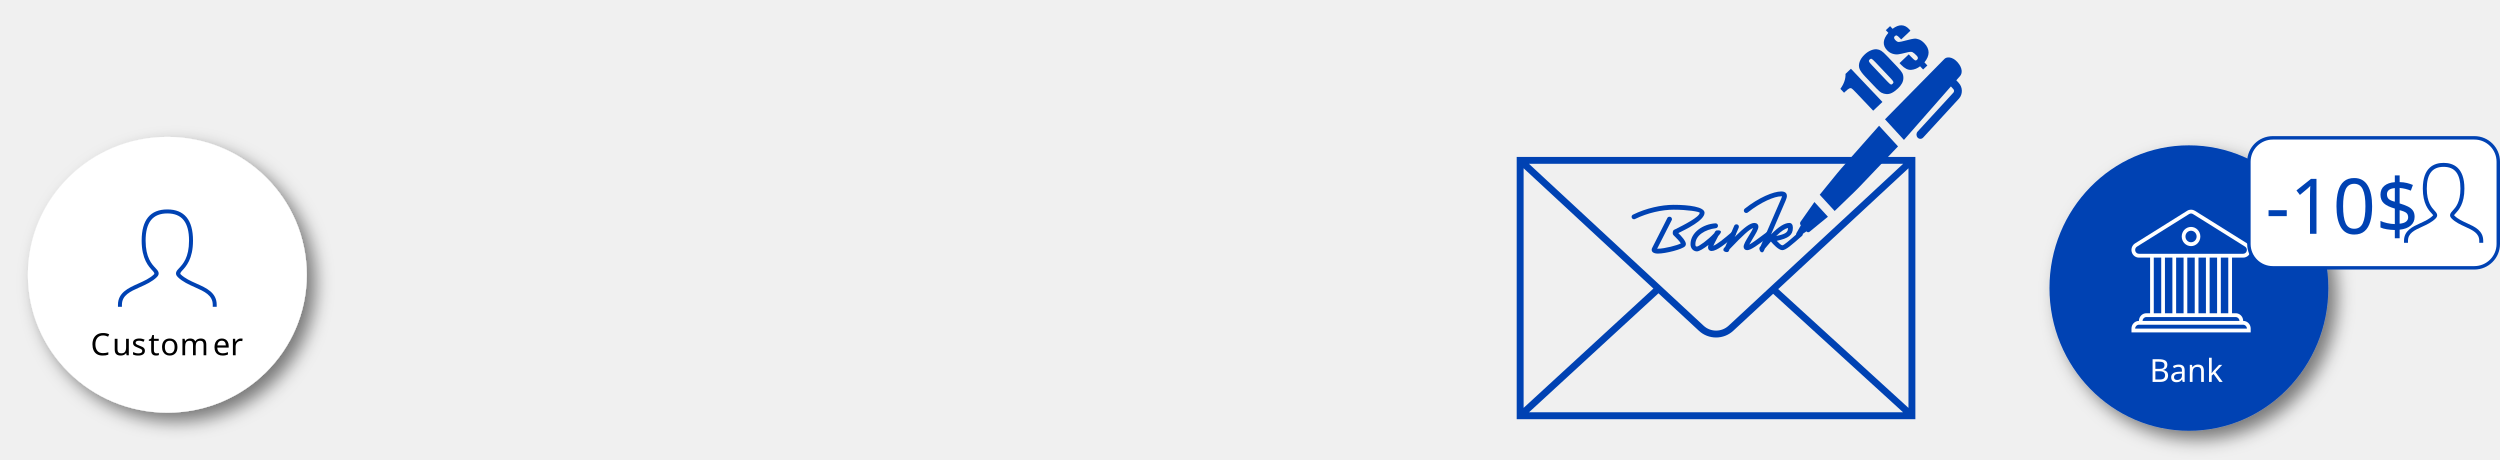
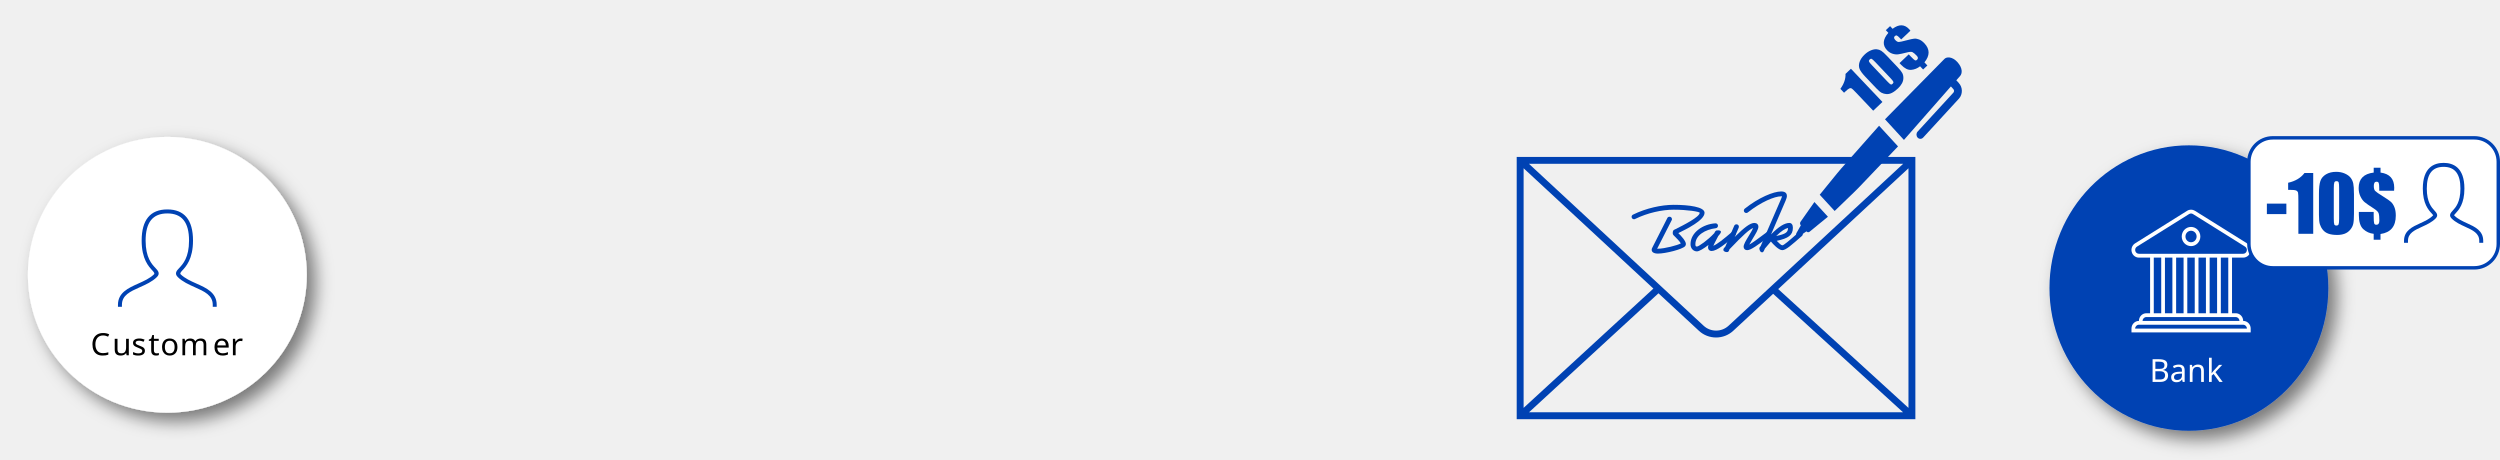
<svg xmlns="http://www.w3.org/2000/svg" id="Layer_2" data-name="Layer 2" viewBox="0 0 1450.73 266.77">
  <defs>
    <style>
      .cls-blindsig-1 {
        letter-spacing: 0em;
      }

      .cls-blindsig-2 {
        letter-spacing: -.02em;
      }

      .cls-blindsig-3 {
        fill: #0042b3;
      }

      .cls-blindsig-4, .cls-blindsig-5 {
        fill: #fff;
      }

      .cls-blindsig-6, .cls-blindsig-7 {
        fill: #0042b3;
      }

      .cls-blindsig-8 {
        filter: url(#dropshadow);
      }

      .cls-blindsig-9 {
        font-size: 17.82px;
      }

      .cls-blindsig-9, .cls-blindsig-5 {
        font-family: Montserrat-Regular, Montserrat;
      }

      .cls-blindsig-10 {
        filter: url(#dropshadow-2);
      }

      .cls-blindsig-11 {
        letter-spacing: -.02em;
      }

      .cls-blindsig-12 {
        fill: none;
        stroke: #0042b3;
        stroke-miterlimit: 10;
        stroke-width: 4px;
      }

      .cls-blindsig-7 {
        font-family: Impact, Impact;
        font-size: 44.61px;
      }

      .cls-blindsig-5 {
        font-size: 18.45px;
      }
    </style>
    <filter id="dropshadow">
      <feGaussianBlur in="SourceAlpha" stdDeviation="5" />
      <feOffset dx="5" dy="5" />
      <feComponentTransfer>
        <feFuncA slope="0.5" type="linear" />
      </feComponentTransfer>
      <feMerge>
        <feMergeNode />
        <feMergeNode in="SourceGraphic" />
      </feMerge>
    </filter>
    <filter id="dropshadow-2" data-name="dropshadow">
      <feGaussianBlur in="SourceAlpha" stdDeviation="5" />
      <feOffset dx="5" dy="5" />
      <feComponentTransfer>
        <feFuncA slope="0.5" type="linear" />
      </feComponentTransfer>
      <feMerge>
        <feMergeNode />
        <feMergeNode in="SourceGraphic" />
      </feMerge>
    </filter>
  </defs>
  <g id="tmp" data-id="tmp">
    <g id="pen" class="fragment fade-in-then-out" data-fragment-index="1">
      <g>
        <path class="cls-blindsig-6" d="M1136.7,48.19l-1.47-1.6,2.28-2.59c1.2-1.47,1.49-4.44-1.63-7.96-3.15-3.43-6.39-3.1-7.58-1.81l-34.45,35,10.99,11.97,27.25-31.04,1.39,1.52c.54.53.59,1.42.11,2.02l-20.78,22.62c-.9.95-.93,2.51-.06,3.49.87.98,2.3,1.01,3.21.06.02-.02.04-.04.06-.06l20.78-22.62c2.25-2.52,2.19-6.54-.12-9h0Z" />
        <path class="cls-blindsig-6" d="M1068.28,97.97c-.86.96-1.69,1.95-2.49,2.97l-9.82,12.07,8.66,9.42,11.09-10.7c.94-.87,1.85-1.77,2.73-2.71l22.96-24.07-11-11.98-22.12,24.99h0Z" />
        <path class="cls-blindsig-6" d="M1044.73,128.86c-.32.62-.2,1.4.29,1.88l-2.59,4.58c-.35.62-.17,1.43.4,1.81.19.12.4.19.62.19.23,0,.45-.07.64-.21l4.17-2.85c.43.52,1.13.65,1.7.31l10.77-8.81-7.84-8.53-8.16,11.62h0Z" />
      </g>
      <g>
        <path class="cls-blindsig-6" d="M1074.08,39.89l18.28,19.27-5.36,5.08-9.8-10.33c-1.41-1.49-2.3-2.35-2.67-2.58-.36-.23-.8-.25-1.3-.06-.5.19-1.38.87-2.61,2.04l-.53.5-2.13-2.25c2.12-2.96,3.11-5.85,2.97-8.68l3.16-2.99Z" />
        <path class="cls-blindsig-6" d="M1094.98,32.46l6.1,6.43c1.38,1.46,2.31,2.61,2.76,3.44.46.83.68,1.81.67,2.91,0,1.11-.28,2.16-.83,3.16-.55,1-1.3,1.96-2.28,2.88-1.28,1.22-2.47,2.09-3.57,2.63-1.1.54-2.17.77-3.21.68-1.04-.09-1.96-.34-2.76-.76s-1.85-1.31-3.13-2.67l-6.38-6.72c-1.68-1.77-2.77-3.26-3.26-4.46s-.49-2.55.02-4.04c.51-1.49,1.48-2.92,2.92-4.29,1.18-1.11,2.4-1.93,3.68-2.44,1.28-.51,2.4-.72,3.36-.62.96.1,1.84.4,2.64.91.8.51,1.89,1.5,3.27,2.96ZM1088.09,35.92c-.97-1.02-1.63-1.61-1.99-1.76-.36-.15-.74-.04-1.14.35-.4.38-.53.76-.4,1.16.13.4.67,1.09,1.61,2.08l8.92,9.4c1.06,1.12,1.76,1.74,2.1,1.85.34.12.71-.01,1.1-.39s.53-.76.4-1.15c-.13-.39-.65-1.05-1.54-2l-9.05-9.55Z" />
        <path class="cls-blindsig-6" d="M1108.6,17.82l-5.36,5.08-.76-.8c-.8-.85-1.39-1.35-1.77-1.49-.37-.14-.76-.02-1.17.36-.33.31-.46.66-.41,1.04.05.38.29.8.72,1.25.71.75,1.38,1.12,2.01,1.1.61,0,2.13-.33,4.56-.98,2.06-.55,3.52-.87,4.39-.95.87-.08,1.81.08,2.83.48,1.02.4,2.04,1.13,3.06,2.2,1.63,1.71,2.44,3.5,2.45,5.34,0,1.85-.8,3.76-2.42,5.73l1.71,1.81-2.47,2.34-1.77-1.87c-1.55,1.23-3.27,1.92-5.16,2.08-1.89.15-3.84-.84-5.88-2.98l-.89-.94,5.36-5.08,1.12,1.18c1.23,1.29,2.04,2.04,2.45,2.25.41.21.82.11,1.25-.29.36-.34.53-.71.5-1.09-.03-.39-.25-.79-.65-1.22-1.02-1.08-1.84-1.77-2.45-2.08-.61-.31-1.66-.27-3.16.12-2.51.63-4.26,1.01-5.26,1.13s-2.08,0-3.26-.38c-1.17-.38-2.23-1.06-3.17-2.06-1.36-1.44-1.98-2.99-1.85-4.67.13-1.68,1.01-3.47,2.64-5.38l-1.46-1.54,2.47-2.34,1.46,1.54c1.83-1.38,3.54-2.05,5.13-2.03,1.59.03,3.05.75,4.4,2.17.19.2.46.52.81.95Z" />
      </g>
    </g>
    <g id="signed-letter" data-id="signed-letter">
      <g transform="translate(635 0)">
        <path id="blinded" class="cls-blindsig-6" d="M476.47,243.24h-231.34V91.06h231.34v152.17ZM252.27,239.24h217.05l-75.38-68.75-23.17,21.48c-5.58,5.17-14.31,5.17-19.88,0l-23.5-21.78-75.12,69.05ZM396.88,167.75l75.59,68.95V97.64l-75.59,70.11ZM249.14,97.64v139.04l75.31-69.22-75.31-69.82ZM252.24,95.06l101.37,93.97c4.05,3.76,10.4,3.75,14.45,0l101.32-93.97h-217.14Z" />
        <g id="sig-on-blinded" class="fragment fade" data-fragment-index="1">
          <path class="cls-blindsig-6" d="M323.47,145.08c-.04-.66.18-1.06.48-1.63l8.58-16.9c.22-.48.7-.79,1.28-.79.79,0,1.41.62,1.41,1.41,0,.22-.04.48-.18.66l-8.41,16.5h.44c3.83,0,11.44-2.02,13.29-3.08-.48-1.01-2.6-3.21-4-4.53-.57-.53-.75-1.06-.66-1.8v-.18c.09-.75.35-1.19.88-1.45l.75-.35c4.45-2.24,13.99-7,13.99-9.46,0-.62-6.87-1.8-15.09-1.8-6.82,0-15.18,1.85-22.36,5.37-.22.13-.44.18-.66.18-.79,0-1.41-.62-1.41-1.41,0-.57.35-1.06.84-1.28,7.48-3.7,16.41-5.68,23.59-5.68,9.02,0,17.91,1.23,17.91,4.62,0,4.36-10.52,9.46-15.23,11.79,1.85,1.8,4.4,4.62,4.4,6.34,0,.48-.18.97-.48,1.28-1.58,1.8-11.35,4.27-15.75,4.27-2.38,0-3.56-.88-3.61-2.07Z" />
          <path class="cls-blindsig-6" d="M345.99,141.7c0-6.91,7.39-11.66,14.35-12.1h.18c.79-.04,1.41.62,1.41,1.41,0,.7-.53,1.32-1.23,1.41-6.16.75-11.88,4.09-11.88,9.29,0,1.1.22,1.36.92,1.36,1.01,0,6.34-3.78,10.03-7.75l.18-.35c.31-.66.7-1.23,1.36-1.28,2.82-.18,2.86.88,1.36,2.6l-.57.66c-.35.66-.7,1.36-1.06,2.02-.79,1.54-1.45,2.77-1.8,3.65,2.2-.88,6.03-3.92,10.65-7.88.26-.22.57-.35.92-.35.79,0,1.41.62,1.41,1.41,0,.44-.18.79-.48,1.06-5.46,4.71-10.47,8.76-13.51,8.8-1.28,0-2.07-.88-2.07-2.07,0-.44.09-.92.26-1.45-2.77,2.16-5.46,3.74-6.69,3.74-1.94,0-3.74-1.58-3.74-4.18Z" />
          <path class="cls-blindsig-6" d="M365.09,145.22c-.22-.75.48-1.45.75-1.72l.35-.4c1.5-3.65,2.33-5.59,4.05-9.51l1.1-2.55c.22-.53.75-.88,1.32-.88.79,0,1.41.62,1.41,1.41,0,.22-.04.4-.13.57l-1.1,2.6c-.48,1.01-.84,1.94-1.23,2.77,5.68-5.63,9.02-8.14,11.44-8.14,1.41,0,2.33.88,2.33,2.2,0,1.58-1.58,4.09-3.34,7-.84,1.36-1.5,2.51-1.94,3.34,1.72-.88,4.8-3.17,10.21-7.22.22-.18.53-.26.84-.26.79,0,1.41.62,1.41,1.41,0,.44-.22.88-.57,1.14-7.17,5.37-10.91,8.19-13.16,8.19-1.19,0-2.02-.84-2.02-1.98,0-1.41,1.36-3.65,2.86-6.12,1.32-2.16,2.29-3.78,2.68-4.75-2.07.66-5.98,4.18-13.77,12.37,0,0-.26,1.23-.88,1.5-.62.31-2.38-.04-2.6-.97Z" />
          <path class="cls-blindsig-6" d="M386.12,145.13l-.04-.13c-.22-.75-.18-1.23.18-1.63l.44-.57,11.88-27.42c.31-.7.44-1.19.53-1.5-.13.04-.26.04-.48.04-3.92,0-11.66,3.26-19.41,9.37-.26.18-.53.31-.88.31-.79,0-1.41-.62-1.41-1.41,0-.44.22-.84.53-1.1,8.1-6.43,16.63-9.99,21.17-9.99,2.73,0,3.3,1.45,3.3,2.6,0,.75-.31,1.67-.79,2.82l-8.41,19.5c4.49-4.58,7.88-6.65,10.65-6.65,1.19,0,2.02.97,2.02,2.77,0,4.36-2.6,6.16-9.37,7.61,1.14,1.23,2.6,2.6,3.21,2.6.88,0,3.43-2.2,9.59-7.57.26-.22.57-.35.92-.35.79,0,1.41.62,1.41,1.41,0,.44-.18.79-.48,1.06-6.12,5.33-9.33,8.27-11.44,8.27s-5.37-3.52-6.6-5.02c-1.06,1.23-2.24,2.6-3.48,4.09l-.53,1.19c-.35.79-.79,1.14-1.36.97-.57-.18-.88-.53-1.14-1.28ZM402.58,132.28c-1.72.35-3.92,1.8-6.87,4.66,5.59-1.14,6.82-2.11,6.87-4.66Z" />
        </g>
      </g>
    </g>
-     <g id="customer" data-id="customer">
-       <g class="cls-blindsig-8">
-         <ellipse class="cls-blindsig-4" cx="97.1" cy="159.46" rx="80.92" ry="80.02" />
+     <g id="agents" data-id="agents">
+       <g id="customer">
+         <g class="cls-blindsig-8">
+           <ellipse class="cls-blindsig-4" cx="97.1" cy="159.46" rx="80.92" ry="80.02" />
+         </g>
+         <text class="cls-blindsig-9" transform="translate(52.54 206.16) scale(1.01 1)">
+           <tspan class="cls-blindsig-2" x="0" y="0">C</tspan>
+           <tspan x="12.49" y="0">us</tspan>
+           <tspan class="cls-blindsig-11" x="33.21" y="0">t</tspan>
+           <tspan x="40.1" y="0">o</tspan>
+           <tspan class="cls-blindsig-1" x="51.28" y="0">m</tspan>
+           <tspan x="70.23" y="0">er</tspan>
+         </text>
+         <path class="cls-blindsig-3" d="M125.76,178.05h-2.3v-1.15c0-5.59-4.8-7.73-10.36-10.21-3.53-1.58-7.19-3.21-9.93-5.91-2.15-2.12-.57-3.79.81-5.25,2.14-2.26,5.72-6.05,5.72-15.89,0-10.62-4.12-15.79-12.6-15.79s-12.6,5.17-12.6,15.79c0,9.85,3.58,13.63,5.72,15.89,1.39,1.47,2.96,3.14.82,5.25-2.74,2.7-6.39,4.33-9.93,5.91-5.56,2.48-10.36,4.62-10.36,10.21v1.15h-2.3v-1.15c0-7.08,5.96-9.74,11.72-12.32,3.35-1.5,6.81-3.04,9.25-5.45q.54-.54-.87-2.03c-2.22-2.35-6.35-6.71-6.35-17.48,0-12,5.01-18.09,14.9-18.09s14.9,6.09,14.9,18.09c0,10.76-4.13,15.13-6.35,17.48q-1.42,1.5-.87,2.03c2.44,2.4,5.9,3.95,9.25,5.44,5.76,2.57,11.72,5.23,11.72,12.32v1.15Z" />
      </g>
-       <text class="cls-blindsig-9" transform="translate(52.54 206.16) scale(1.01 1)">
-         <tspan class="cls-blindsig-2" x="0" y="0">C</tspan>
-         <tspan x="12.49" y="0">us</tspan>
-         <tspan class="cls-blindsig-11" x="33.21" y="0">t</tspan>
-         <tspan x="40.1" y="0">o</tspan>
-         <tspan class="cls-blindsig-1" x="51.28" y="0">m</tspan>
-         <tspan x="70.23" y="0">er</tspan>
-       </text>
-       <path class="cls-blindsig-3" d="M125.76,178.05h-2.3v-1.15c0-5.59-4.8-7.73-10.36-10.21-3.53-1.58-7.19-3.21-9.93-5.91-2.15-2.12-.57-3.79.81-5.25,2.14-2.26,5.72-6.05,5.72-15.89,0-10.62-4.12-15.79-12.6-15.79s-12.6,5.17-12.6,15.79c0,9.85,3.58,13.63,5.72,15.89,1.39,1.47,2.96,3.14.82,5.25-2.74,2.7-6.39,4.33-9.93,5.91-5.56,2.48-10.36,4.62-10.36,10.21v1.15h-2.3v-1.15c0-7.08,5.96-9.74,11.72-12.32,3.35-1.5,6.81-3.04,9.25-5.45q.54-.54-.87-2.03c-2.22-2.35-6.35-6.71-6.35-17.48,0-12,5.01-18.09,14.9-18.09s14.9,6.09,14.9,18.09c0,10.76-4.13,15.13-6.35,17.48q-1.42,1.5-.87,2.03c2.44,2.4,5.9,3.95,9.25,5.44,5.76,2.57,11.72,5.23,11.72,12.32v1.15Z" />
-     </g>
-     <g id="bank-complete" data-id="bank-complete">
-       <g id="bank" data-id="bank">
-         <g class="cls-blindsig-10">
-           <ellipse class="cls-blindsig-6" cx="1270.2" cy="167.15" rx="80.9" ry="82.81" />
+       <g id="bank-complete">
+         <g id="bank">
+           <g class="cls-blindsig-10">
+             <ellipse class="cls-blindsig-6" cx="1270.2" cy="167.15" rx="80.9" ry="82.81" />
+           </g>
+           <g>
+             <path class="cls-blindsig-4" d="M1301.7,186.22c0-2.46-1.94-4.45-4.32-4.45h-2.16v-32.28h6.49c1.94,0,3.64-1.33,4.16-3.25.52-1.92-.26-3.97-1.92-5.01l-30.26-18.92c-.69-.43-1.47-.65-2.24-.65s-1.55.21-2.24.65l-30.26,18.92c-1.66,1.04-2.44,3.08-1.92,5.01.52,1.92,2.22,3.25,4.16,3.25h6.49v32.28h-2.16c-2.39,0-4.32,1.99-4.32,4.45-2.39,0-4.32,1.99-4.32,4.45v2.23h69.18v-2.23c0-2.46-1.94-4.45-4.32-4.45h0ZM1293.05,181.77h-4.32v-32.28h4.32v32.28h0ZM1256.3,149.49h4.32v32.28h-4.32v-32.28h0ZM1262.79,149.49h4.32v32.28h-4.32v-32.28h0ZM1269.27,149.49h4.32v32.28h-4.32v-32.28h0ZM1275.76,149.49h4.32v32.28h-4.32v-32.28h0ZM1282.24,149.49h4.32v32.28h-4.32v-32.28h0ZM1241.17,147.26c-.97,0-1.82-.67-2.08-1.63-.26-.96.13-1.99.96-2.5l30.26-18.92c.34-.21.73-.32,1.12-.32s.78.11,1.12.32l30.26,18.92c.83.52,1.22,1.55.96,2.5-.26.96-1.12,1.63-2.08,1.63h-60.53ZM1249.82,149.49h4.32v32.28h-4.32v-32.28h0ZM1245.49,183.99h51.88c1.19,0,2.16,1,2.16,2.23h-56.21c0-1.23.97-2.23,2.16-2.23h0ZM1239.01,190.67c0-1.23.97-2.23,2.16-2.23h60.53c1.19,0,2.16,1,2.16,2.23h-64.85Z" />
+             <path class="cls-blindsig-4" d="M1271.44,131.68c-2.99,0-5.4,2.49-5.4,5.57s2.42,5.57,5.4,5.57,5.4-2.49,5.4-5.57-2.42-5.57-5.4-5.57h0ZM1271.44,140.58c-1.79,0-3.24-1.49-3.24-3.34s1.45-3.34,3.24-3.34,3.24,1.49,3.24,3.34-1.45,3.34-3.24,3.34h0Z" />
+           </g>
+           <text class="cls-blindsig-5" transform="translate(1247.374 221.6239) scale(.9769 1)">
+             <tspan x="0" y="0">Bank</tspan>
+           </text>
        </g>
-         <g>
-           <path class="cls-blindsig-4" d="M1301.7,186.22c0-2.46-1.94-4.45-4.32-4.45h-2.16v-32.28h6.49c1.94,0,3.64-1.33,4.16-3.25.52-1.92-.26-3.97-1.92-5.01l-30.26-18.92c-.69-.43-1.47-.65-2.24-.65s-1.55.21-2.24.65l-30.26,18.92c-1.66,1.04-2.44,3.08-1.92,5.01.52,1.92,2.22,3.25,4.16,3.25h6.49v32.28h-2.16c-2.39,0-4.32,1.99-4.32,4.45-2.39,0-4.32,1.99-4.32,4.45v2.23h69.18v-2.23c0-2.46-1.94-4.45-4.32-4.45h0ZM1293.05,181.77h-4.32v-32.28h4.32v32.28h0ZM1256.3,149.49h4.32v32.28h-4.32v-32.28h0ZM1262.79,149.49h4.32v32.28h-4.32v-32.28h0ZM1269.27,149.49h4.32v32.28h-4.32v-32.28h0ZM1275.76,149.49h4.32v32.28h-4.32v-32.28h0ZM1282.24,149.49h4.32v32.28h-4.32v-32.28h0ZM1241.17,147.26c-.97,0-1.82-.67-2.08-1.63-.26-.96.13-1.99.96-2.5l30.26-18.92c.34-.21.73-.32,1.12-.32s.78.11,1.12.32l30.26,18.92c.83.52,1.22,1.55.96,2.5-.26.96-1.12,1.63-2.08,1.63h-60.53ZM1249.82,149.49h4.32v32.28h-4.32v-32.28h0ZM1245.49,183.99h51.88c1.19,0,2.16,1,2.16,2.23h-56.21c0-1.23.97-2.23,2.16-2.23h0ZM1239.01,190.67c0-1.23.97-2.23,2.16-2.23h60.53c1.19,0,2.16,1,2.16,2.23h-64.85Z" />
-           <path class="cls-blindsig-4" d="M1271.44,131.68c-2.99,0-5.4,2.49-5.4,5.57s2.42,5.57,5.4,5.57,5.4-2.49,5.4-5.57-2.42-5.57-5.4-5.57h0ZM1271.44,140.58c-1.79,0-3.24-1.49-3.24-3.34s1.45-3.34,3.24-3.34,3.24,1.49,3.24,3.34-1.45,3.34-3.24,3.34h0Z" />
-         </g>
-         <text class="cls-blindsig-5" transform="translate(1247.374 221.6239) scale(.9769 1)">
-           <tspan x="0" y="0">Bank</tspan>
-         </text>
      </g>
    </g>
    <g id="sub-amount" data-id="sub-amount" class="fragment fade" data-fragment-index="1">
      <g>
        <rect class="cls-blindsig-4" x="1305.02" y="79.99" width="144.71" height="75.43" rx="13.85" ry="13.85" />
        <path class="cls-blindsig-6" d="M1435.88,156.42h-117.01c-8.19,0-14.85-6.66-14.85-14.85v-47.73c0-8.19,6.66-14.85,14.85-14.85h117.01c8.19,0,14.85,6.66,14.85,14.85v47.73c0,8.19-6.66,14.85-14.85,14.85ZM1318.87,80.99c-7.08,0-12.85,5.76-12.85,12.85v47.73c0,7.09,5.76,12.85,12.85,12.85h117.01c7.08,0,12.85-5.76,12.85-12.85v-47.73c0-7.09-5.76-12.85-12.85-12.85h-117.01Z" />
      </g>
      <path class="cls-blindsig-3" d="M1440.99,140.88h-2.3v-1.15c0-4.41-3.75-6.12-8.09-8.11-2.83-1.29-5.75-2.63-7.95-4.85-1.84-1.86-.47-3.35.64-4.55,1.68-1.82,4.48-4.85,4.48-12.78,0-8.49-3.19-12.62-9.76-12.62s-9.76,4.13-9.76,12.62c0,7.92,2.81,10.96,4.48,12.78,1.11,1.2,2.49,2.69.64,4.55-2.2,2.22-5.12,3.56-7.95,4.85-4.34,1.98-8.09,3.7-8.09,8.11v1.15h-2.3v-1.15c0-5.89,4.8-8.08,9.43-10.2,2.64-1.21,5.37-2.45,7.27-4.38.19-.2.23-.29.23-.29-.05-.13-.54-.65-.93-1.08-1.78-1.93-5.09-5.52-5.09-14.34,0-12.33,6.56-14.92,12.07-14.92s12.07,2.59,12.07,14.92c0,8.83-3.31,12.41-5.09,14.34-.38.41-.84.91-.92,1.12.02,0,.07.1.22.24,1.91,1.92,4.63,3.17,7.27,4.38,4.64,2.12,9.43,4.31,9.43,10.2v1.15Z" />
-       <text class="cls-blindsig-7" transform="translate(1314.681 135.6551) scale(.9783 1)">
-         <tspan x="0" y="0">-10$</tspan>
-       </text>
+       <g>
+         <path class="cls-blindsig-6" d="M1326.76,118.16v6.08h-11.31v-6.08h11.31Z" />
+         <path class="cls-blindsig-6" d="M1342.34,100.39v35.27h-8.61v-18.91c0-2.73-.06-4.37-.19-4.92-.13-.55-.48-.97-1.05-1.25-.58-.28-1.86-.42-3.85-.42h-.85v-4.11c4.16-.92,7.32-2.8,9.48-5.65h5.07Z" />
+         <path class="cls-blindsig-6" d="M1365.99,112.33v11.76c0,2.67-.14,4.62-.43,5.84s-.87,2.36-1.77,3.42c-.9,1.06-1.97,1.82-3.24,2.29-1.26.46-2.68.7-4.24.7-2.06,0-3.77-.24-5.14-.73-1.36-.49-2.45-1.25-3.26-2.28-.81-1.03-1.38-2.12-1.73-3.26s-.51-2.95-.51-5.43v-12.31c0-3.24.27-5.66.82-7.28.55-1.61,1.63-2.9,3.26-3.88,1.63-.97,3.6-1.46,5.91-1.46,1.89,0,3.58.34,5.07,1.01,1.49.67,2.61,1.5,3.35,2.47.74.97,1.24,2.07,1.5,3.29.26,1.22.39,3.17.39,5.84ZM1357.38,109.36c0-1.87-.09-3.05-.27-3.52-.18-.47-.59-.71-1.25-.71s-1.06.25-1.27.75-.31,1.66-.31,3.47v17.21c0,2.05.1,3.28.29,3.7.19.42.61.63,1.25.63s1.06-.25,1.26-.74c.2-.49.3-1.6.3-3.33v-17.47Z" />
+         <path class="cls-blindsig-6" d="M1389.26,110.67h-8.61v-1.46c0-1.55-.1-2.57-.3-3.05s-.62-.72-1.28-.72c-.53,0-.92.21-1.18.62-.26.41-.39,1.04-.39,1.86,0,1.38.27,2.34.81,2.9.53.55,2.07,1.63,4.65,3.22,2.19,1.35,3.68,2.39,4.47,3.1.79.72,1.47,1.74,2.01,3.05.55,1.31.82,2.95.82,4.91,0,3.14-.74,5.6-2.22,7.38s-3.69,2.89-6.65,3.31v3.31h-3.96v-3.42c-2.3-.23-4.31-1.14-6.03-2.71-1.72-1.58-2.58-4.32-2.58-8.25v-1.72h8.61v2.16c0,2.37.09,3.84.27,4.41.18.57.61.86,1.29.86.58,0,1.02-.2,1.3-.6s.43-.99.43-1.78c0-1.97-.13-3.39-.4-4.24-.27-.85-1.19-1.77-2.77-2.78-2.63-1.68-4.42-2.92-5.36-3.71-.95-.79-1.76-1.91-2.45-3.34-.69-1.44-1.03-3.06-1.03-4.88,0-2.63.73-4.69,2.18-6.19,1.46-1.5,3.64-2.42,6.55-2.77v-2.81h3.96v2.81c2.66.35,4.65,1.26,5.97,2.73,1.32,1.47,1.98,3.51,1.98,6.11,0,.36-.03.92-.08,1.66Z" />
+       </g>
    </g>
  </g>
</svg>
